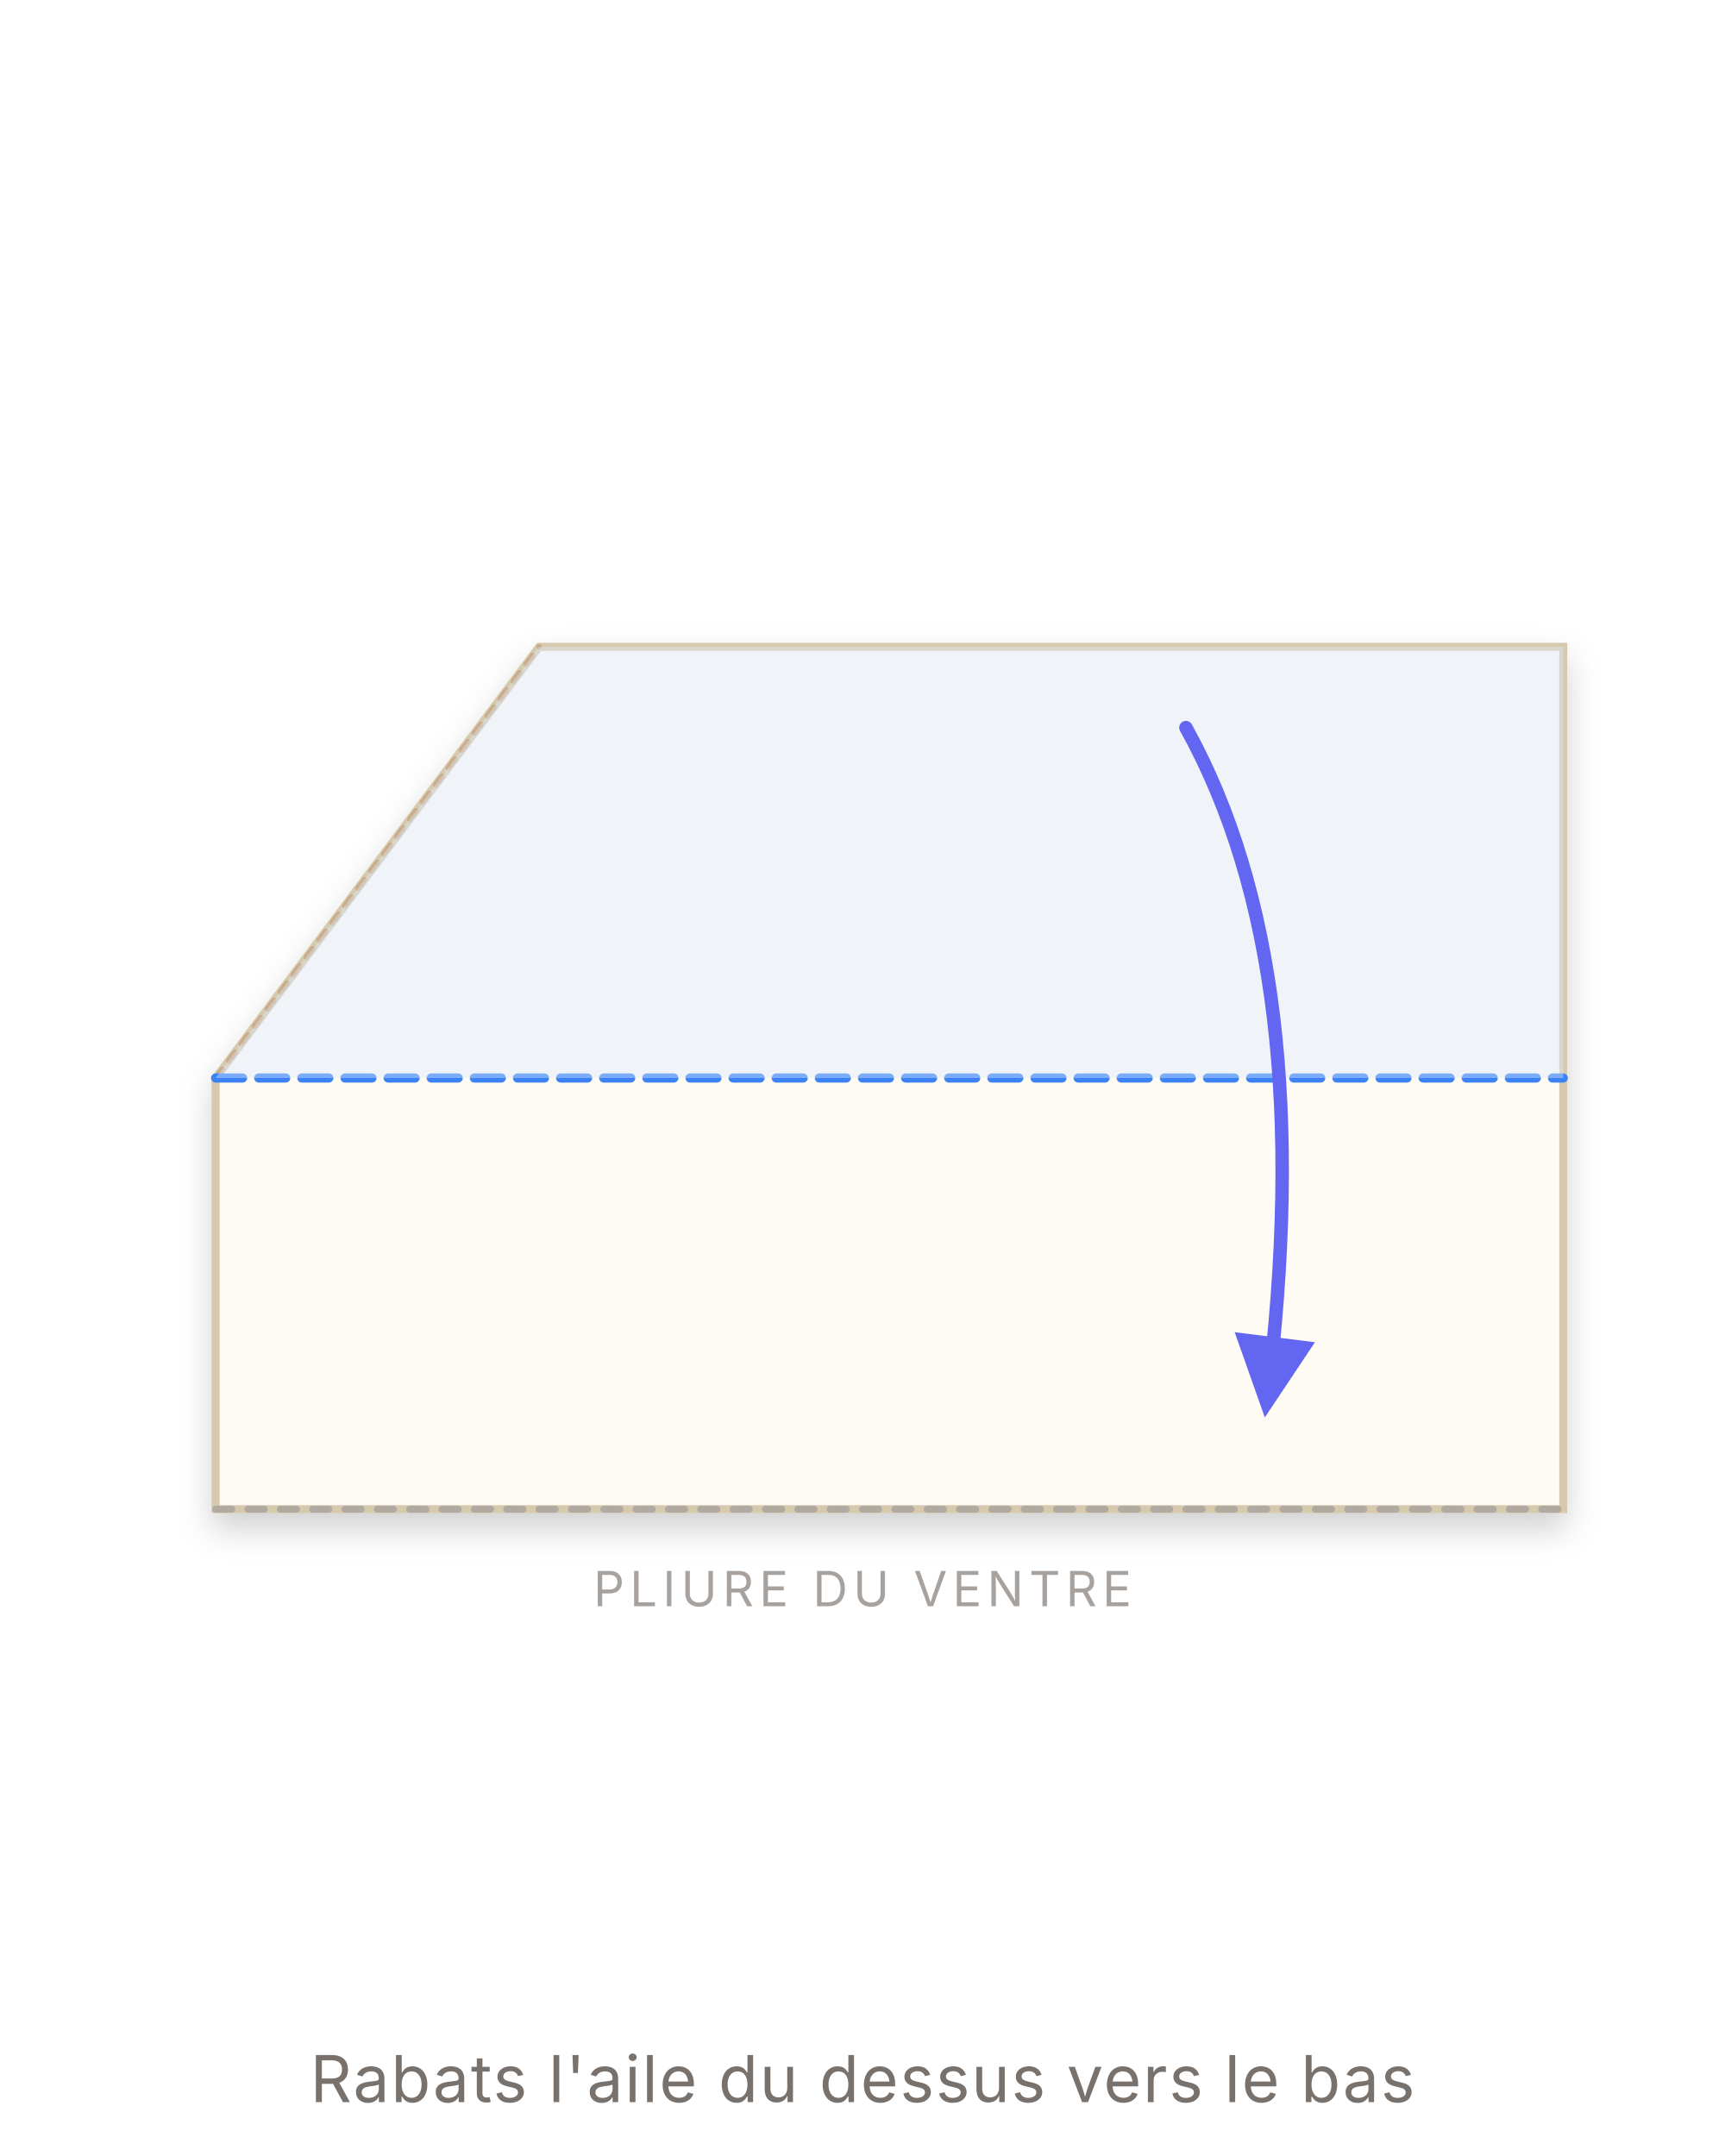
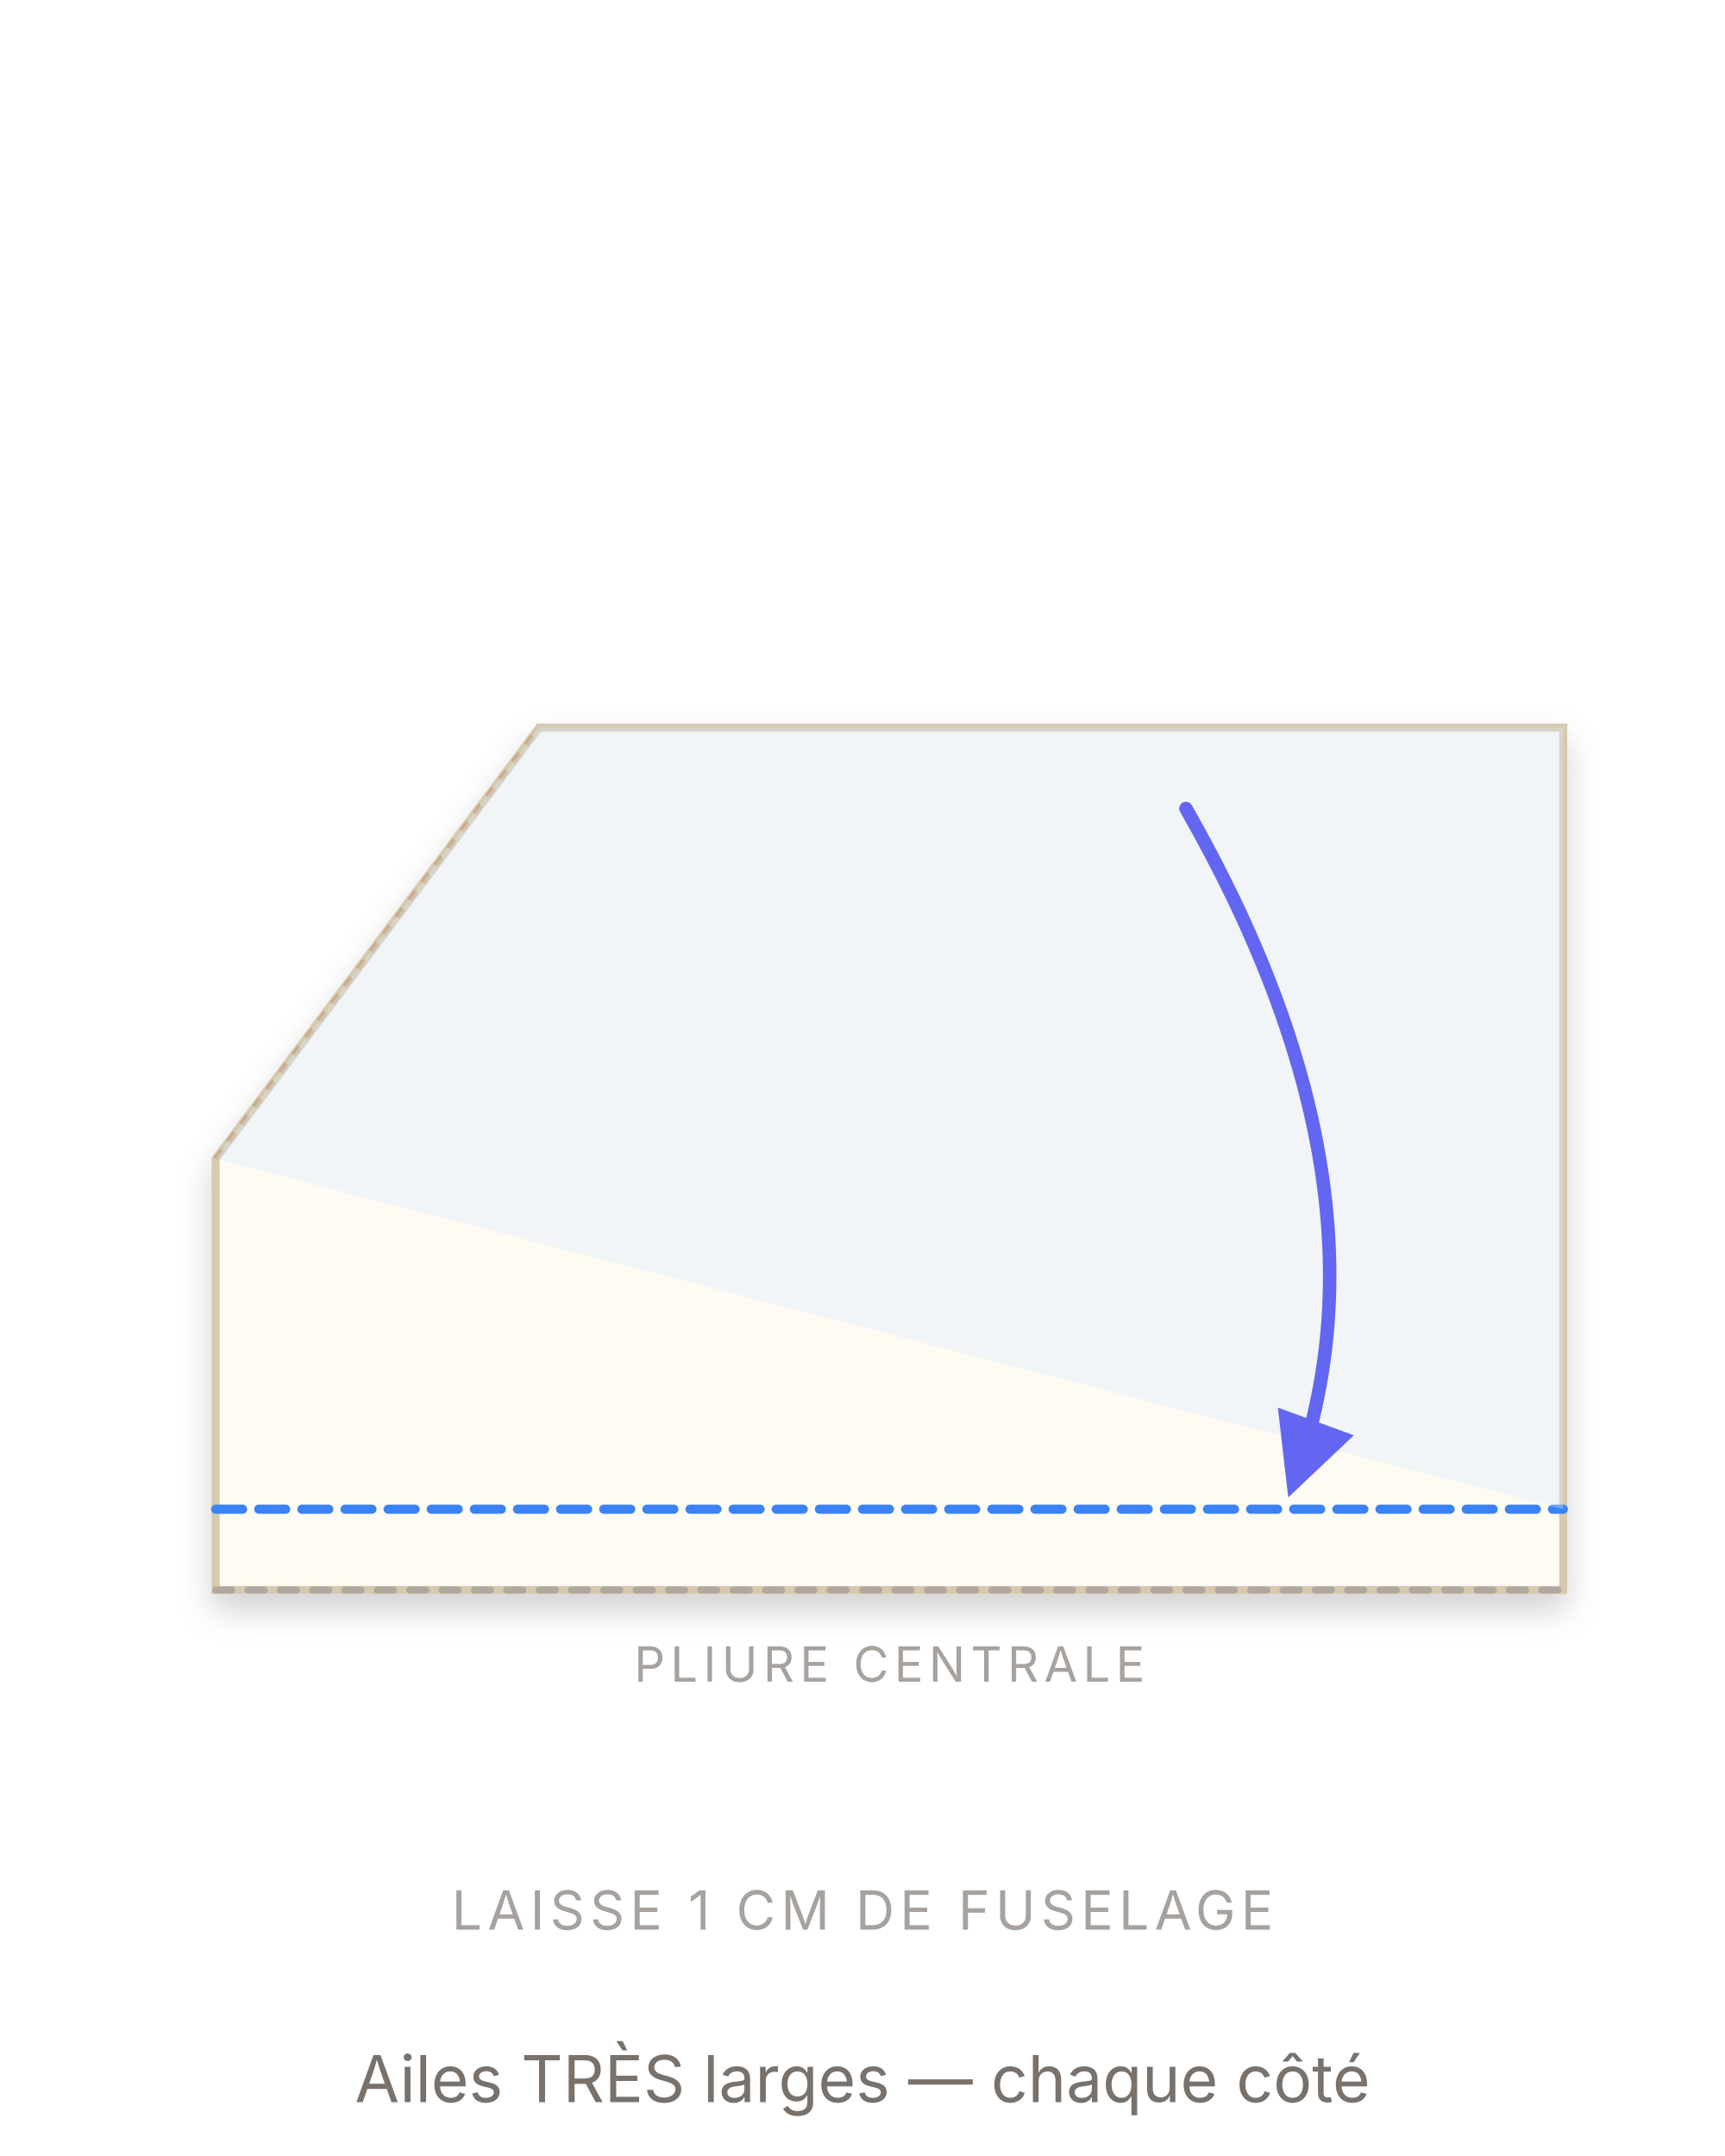
- <svg xmlns="http://www.w3.org/2000/svg" viewBox="0 0 320 400" fill="none" font-family="system-ui, -apple-system, sans-serif">
+ <svg xmlns="http://www.w3.org/2000/svg" viewBox="0 0 320 400" fill="none" font-family="system-ui,-apple-system,sans-serif">
  <defs>
    <filter id="ps" x="-10%" y="-10%" width="120%" height="120%">
      <feGaussianBlur in="SourceAlpha" stdDeviation="3" />
      <feOffset dx="0" dy="3" />
      <feComponentTransfer>
        <feFuncA type="linear" slope="0.18" />
      </feComponentTransfer>
      <feMerge>
        <feMergeNode />
        <feMergeNode in="SourceGraphic" />
      </feMerge>
    </filter>
    <marker id="arr" viewBox="0 0 10 10" refX="8" refY="5" markerWidth="6" markerHeight="6" orient="auto-start-reverse">
      <path d="M 0 0 L 10 5 L 0 10 z" fill="#6366f1" />
    </marker>
    <marker id="arrT" viewBox="0 0 10 10" refX="8" refY="5" markerWidth="6" markerHeight="6" orient="auto-start-reverse">
      <path d="M 0 0 L 10 5 L 0 10 z" fill="#14b8a6" />
    </marker>
    <linearGradient id="foldTri" x1="0" y1="0" x2="1" y2="1">
      <stop offset="0" stop-color="#fff7ed" />
      <stop offset="1" stop-color="#fed7aa" stop-opacity="0.7" />
    </linearGradient>
  </defs>
-   <polygon points="40,200 100,120 290,120 290,280 40,280" fill="#fefaf4" stroke="#d6c9ae" stroke-width="1.5" filter="url(#ps)" />
-   <line x1="40" y1="280" x2="290" y2="280" stroke="#a8a29e" stroke-width="1.3" stroke-dasharray="3 3" stroke-linecap="round" opacity="0.8" />
-   <text x="160" y="298" text-anchor="middle" font-size="9" fill="#a8a29e" letter-spacing="1">PLIURE DU VENTRE</text>
-   <line x1="40" y1="200" x2="100" y2="120" stroke="#c4a07c" stroke-width="1" stroke-dasharray="2 2" stroke-linecap="round" opacity="0.7" />
-   <line x1="40" y1="200" x2="290" y2="200" stroke="#3b82f6" stroke-width="1.7" stroke-dasharray="5 3" stroke-linecap="round" />
-   <polygon points="40,200 100,120 290,120 290,200" fill="#dbeafe" opacity="0.4" />
-   <path d="M 220 135 Q 245 180 235 260" stroke="#6366f1" stroke-width="2.5" stroke-linecap="round" fill="none" marker-end="url(#arr)" />
-   <text x="160" y="390" text-anchor="middle" font-size="12" fill="#78716c" letter-spacing="0.3">Rabats l'aile du dessus vers le bas</text>
+   <polygon points="40,215 100,135 290,135 290,295 40,295" fill="#fefaf4" stroke="#d6c9ae" stroke-width="1.5" filter="url(#ps)" />
+   <line x1="40" y1="295" x2="290" y2="295" stroke="#a8a29e" stroke-width="1.3" stroke-dasharray="3 3" stroke-linecap="round" opacity="0.85" />
+   <text x="165" y="312" text-anchor="middle" font-size="9" fill="#a8a29e" letter-spacing="1">PLIURE CENTRALE</text>
+   <line x1="40" y1="215" x2="100" y2="135" stroke="#c4a07c" stroke-width="1" stroke-dasharray="2 2" opacity="0.7" />
+   <line x1="40" y1="280" x2="290" y2="280" stroke="#3b82f6" stroke-width="1.7" stroke-dasharray="5 3" stroke-linecap="round" />
+   <polygon points="40,215 100,135 290,135 290,280" fill="#dbeafe" opacity="0.35" />
+   <path d="M 220 150 Q 260 220 240 275" stroke="#6366f1" stroke-width="2.5" stroke-linecap="round" fill="none" marker-end="url(#arr)" />
+   <text x="160" y="358" text-anchor="middle" font-size="10" fill="#a8a29e" letter-spacing="1">LAISSE 1 CM DE FUSELAGE</text>
+   <text x="160" y="390" text-anchor="middle" font-size="12" fill="#78716c">Ailes TRÈS larges — chaque côté</text>
</svg>
